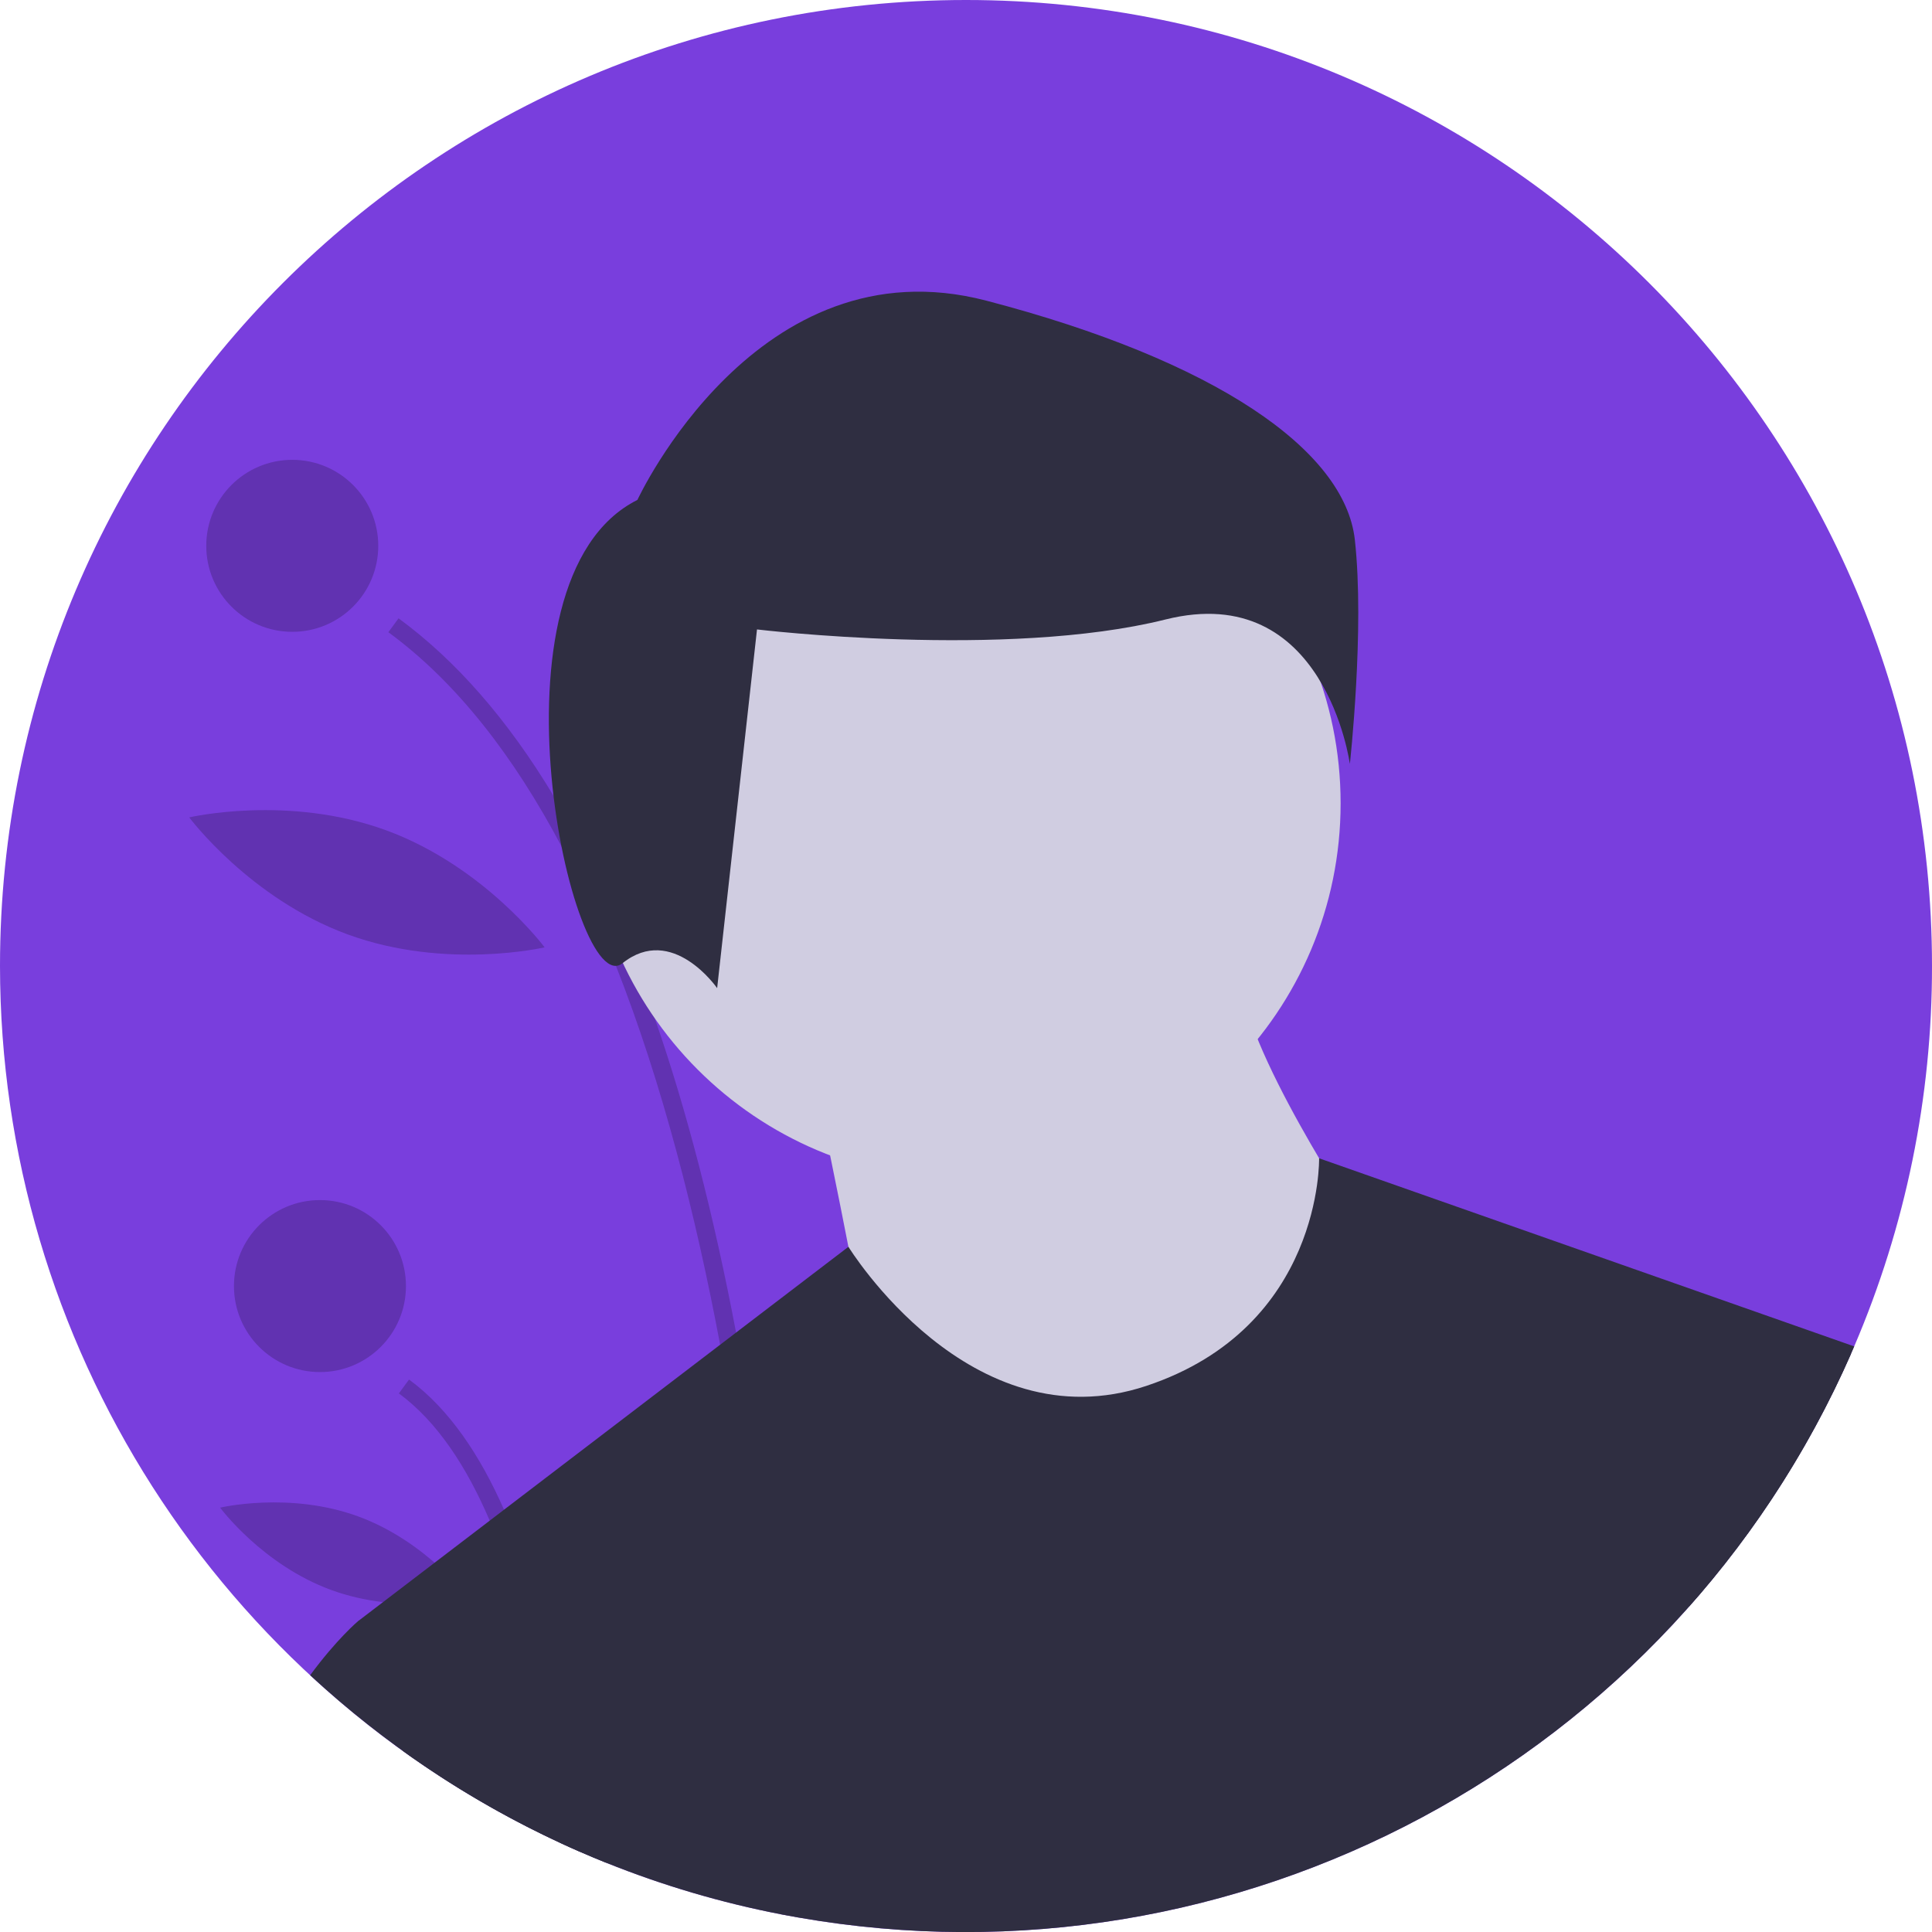
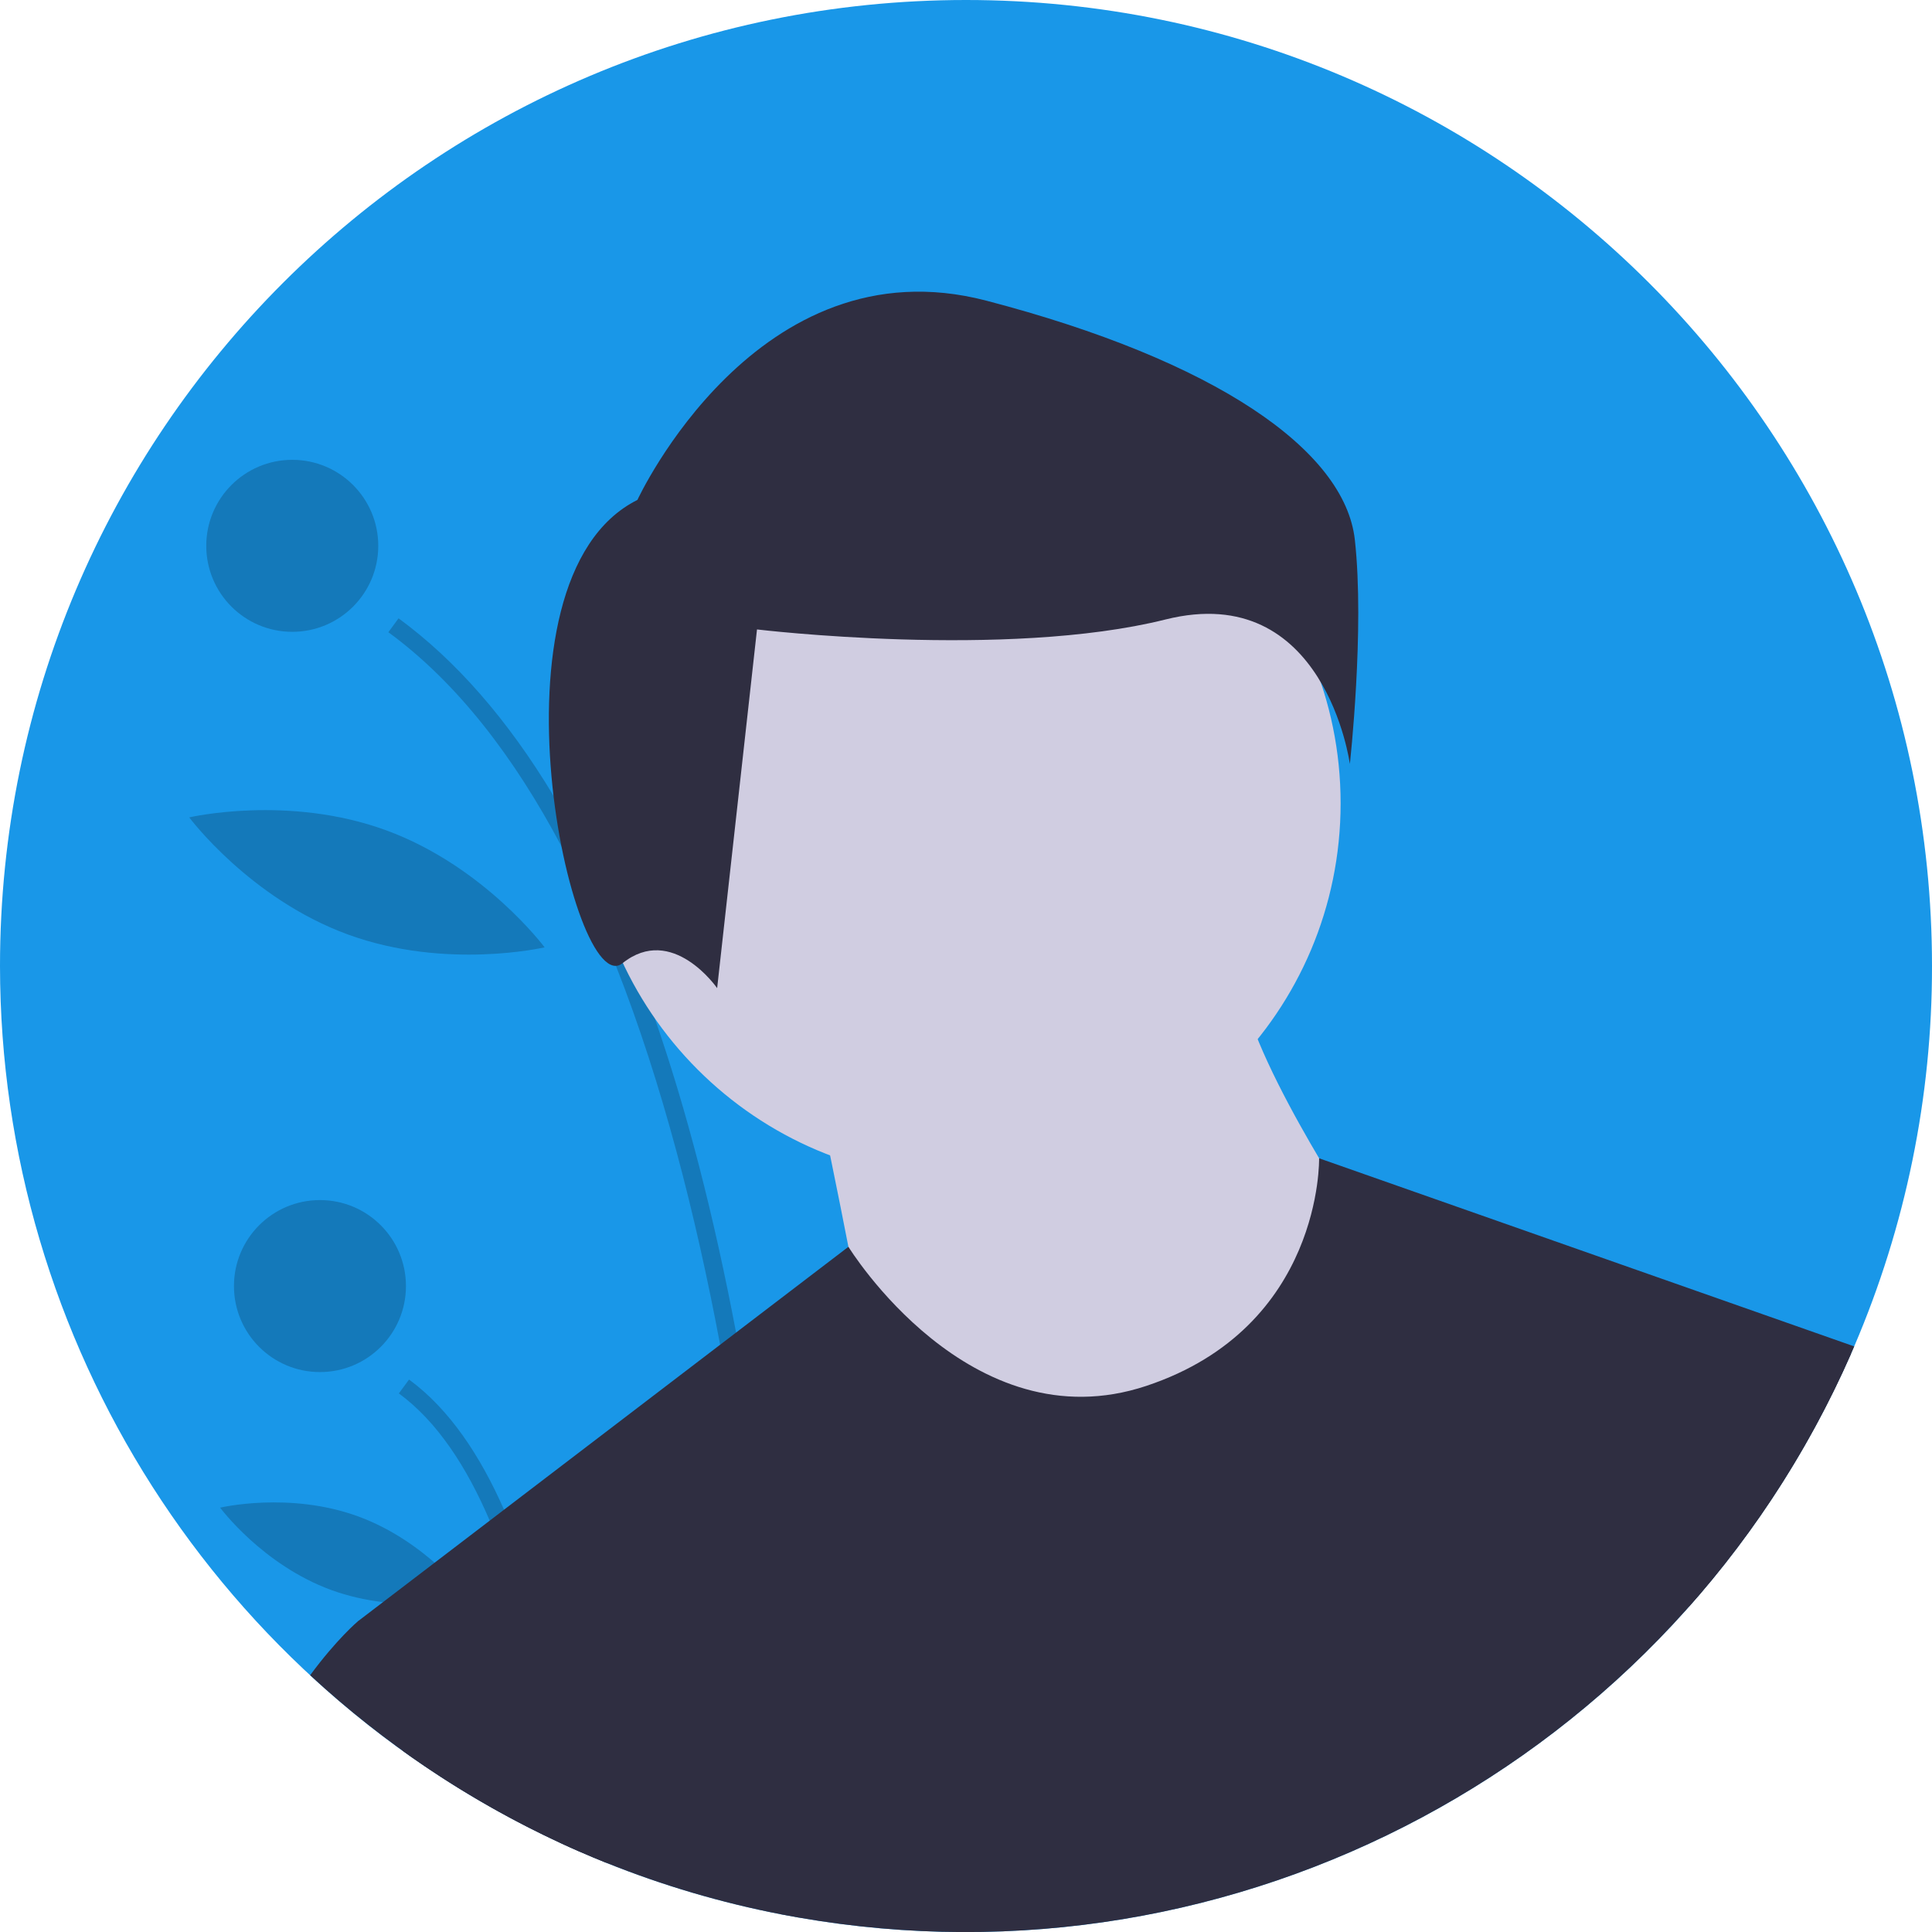
<svg xmlns="http://www.w3.org/2000/svg" id="e59edb86-a3bc-4694-8aac-31e565ca5cfc" data-name="Layer 1" width="676" height="676" viewBox="0 0 676 676">
-   <path d="M938,450a336.852,336.852,0,0,1-27.22,133.1L909.66,585.68A338.559,338.559,0,0,1,541.35,782.93q-3.045-.54-6.08-1.12a334.981,334.981,0,0,1-61.14-18.03q-4.815-1.935-9.56-4.01c-2.16-.94-4.32-1.91-6.46-2.91A338.414,338.414,0,0,1,262,450c0-186.67,151.33-338,338-338S938,263.33,938,450Z" transform="translate(-262 -112)" fill="#793edd" />
+   <path d="M938,450a336.852,336.852,0,0,1-27.22,133.1L909.66,585.68A338.559,338.559,0,0,1,541.35,782.93q-3.045-.54-6.08-1.12a334.981,334.981,0,0,1-61.14-18.03q-4.815-1.935-9.56-4.01c-2.16-.94-4.32-1.91-6.46-2.91A338.414,338.414,0,0,1,262,450c0-186.67,151.33-338,338-338S938,263.33,938,450Z" transform="translate(-262 -112)" fill="#1997e8" />
  <path d="M541.35,782.93q-3.045-.54-6.08-1.12c-1.32-38.31-5.85-116.94-21.3-199.29C505.52,537.45,493.79,491.25,477.52,449.95a412.604,412.604,0,0,0-19.07-41.84c-16.44-31.05-36.38-57.19-60.56-74.9l3.56-4.86q30.165,22.11,54.22,62.08,7.215,11.97,13.86,25.54,7.125,14.52,13.59,30.83,4.125,10.38,7.97,21.48,16.74,48.195,28.46,109.98,2.595,13.65,4.94,27.97C536.6,680.2,540.25,748.59,541.35,782.93Z" transform="translate(-262 -112)" opacity="0.2" />
  <path d="M464.57,759.77c-2.16-.94-4.32-1.91-6.46-2.91-2.09-22.7-5.93-50.86-12.95-77.59A254.557,254.557,0,0,0,433.35,644.07c-8.01-18.75-18.38-34.69-31.79-44.52l3.56-4.85c14.04,10.28,24.87,26.53,33.24,45.54,9.43,21.42,15.72,46.35,19.91,70.17C461.38,728.1,463.34,745.19,464.57,759.77Z" transform="translate(-262 -112)" opacity="0.2" />
  <circle cx="102.262" cy="190.982" r="30.089" opacity="0.2" />
  <circle cx="111.951" cy="449.991" r="30.089" opacity="0.2" />
  <path d="M483.714,353.521c-6.38,35.997,7.705,68.592,7.705,68.592s24.43-25.768,30.81-61.766-7.705-68.592-7.705-68.592S490.095,317.524,483.714,353.521Z" transform="translate(-262 -112)" opacity="0.2" />
  <path d="M383.718,438.971c34.335,12.555,68.837,4.498,68.837,4.498s-21.166-28.413-55.501-40.968-68.837-4.498-68.837-4.498S349.383,426.416,383.718,438.971Z" transform="translate(-262 -112)" opacity="0.2" />
  <path d="M377.895,668.333c24.066,8.8,48.283,3.059,48.283,3.059S411.377,651.384,387.311,642.584s-48.283-3.059-48.283-3.059S353.829,659.533,377.895,668.333Z" transform="translate(-262 -112)" opacity="0.2" />
  <circle cx="337.306" cy="281.079" r="131.77" fill="#d0cde1" />
  <path d="M547.833,493.965s16.471,78.239,16.471,86.474,78.239,45.296,78.239,45.296L712.546,613.382,737.253,539.261s-41.178-61.767-41.178-86.474Z" transform="translate(-262 -112)" fill="#d0cde1" />
  <path d="M910.78,583.1,909.66,585.68A338.559,338.559,0,0,1,541.35,782.93q-3.045-.54-6.08-1.12a334.981,334.981,0,0,1-61.14-18.03q-4.815-1.935-9.56-4.01c-2.16-.94-4.32-1.91-6.46-2.91a337.593,337.593,0,0,1-55.25-32.28l-15.62-45.31,8.78-6.7,18.06-13.79,19.27-14.71,5.01-3.83,75.61-57.72,5.58-4.26,39.3-30,.01-.01s42.5,69.25,104.27,48.66,60.42-79.63,60.42-79.63Z" transform="translate(-262 -112)" fill="#2f2e41" />
  <path d="M485.035,286.916s41.837-90.646,122.023-69.728,125.51,52.296,128.996,83.673-1.743,78.443-1.743,78.443-8.716-64.498-64.498-50.552-142.941,3.486-142.941,3.486L512.926,457.748s-15.689-22.661-33.121-8.716S429.253,314.807,485.035,286.916Z" transform="translate(-262 -112)" fill="#2f2e41" />
  <path d="M474.13,763.78q-4.815-1.935-9.56-4.01c-2.16-.94-4.32-1.91-6.46-2.91a338.835,338.835,0,0,1-87.59-58.7c9.19-12.52,16.72-18.89,16.72-18.89h61.77l9.26,31.14Z" transform="translate(-262 -112)" fill="#2f2e41" />
  <path d="M856.67,576.32l52.99,9.36A337.944,337.944,0,0,1,852.9,674.25Z" transform="translate(-262 -112)" fill="#2f2e41" />
</svg>
